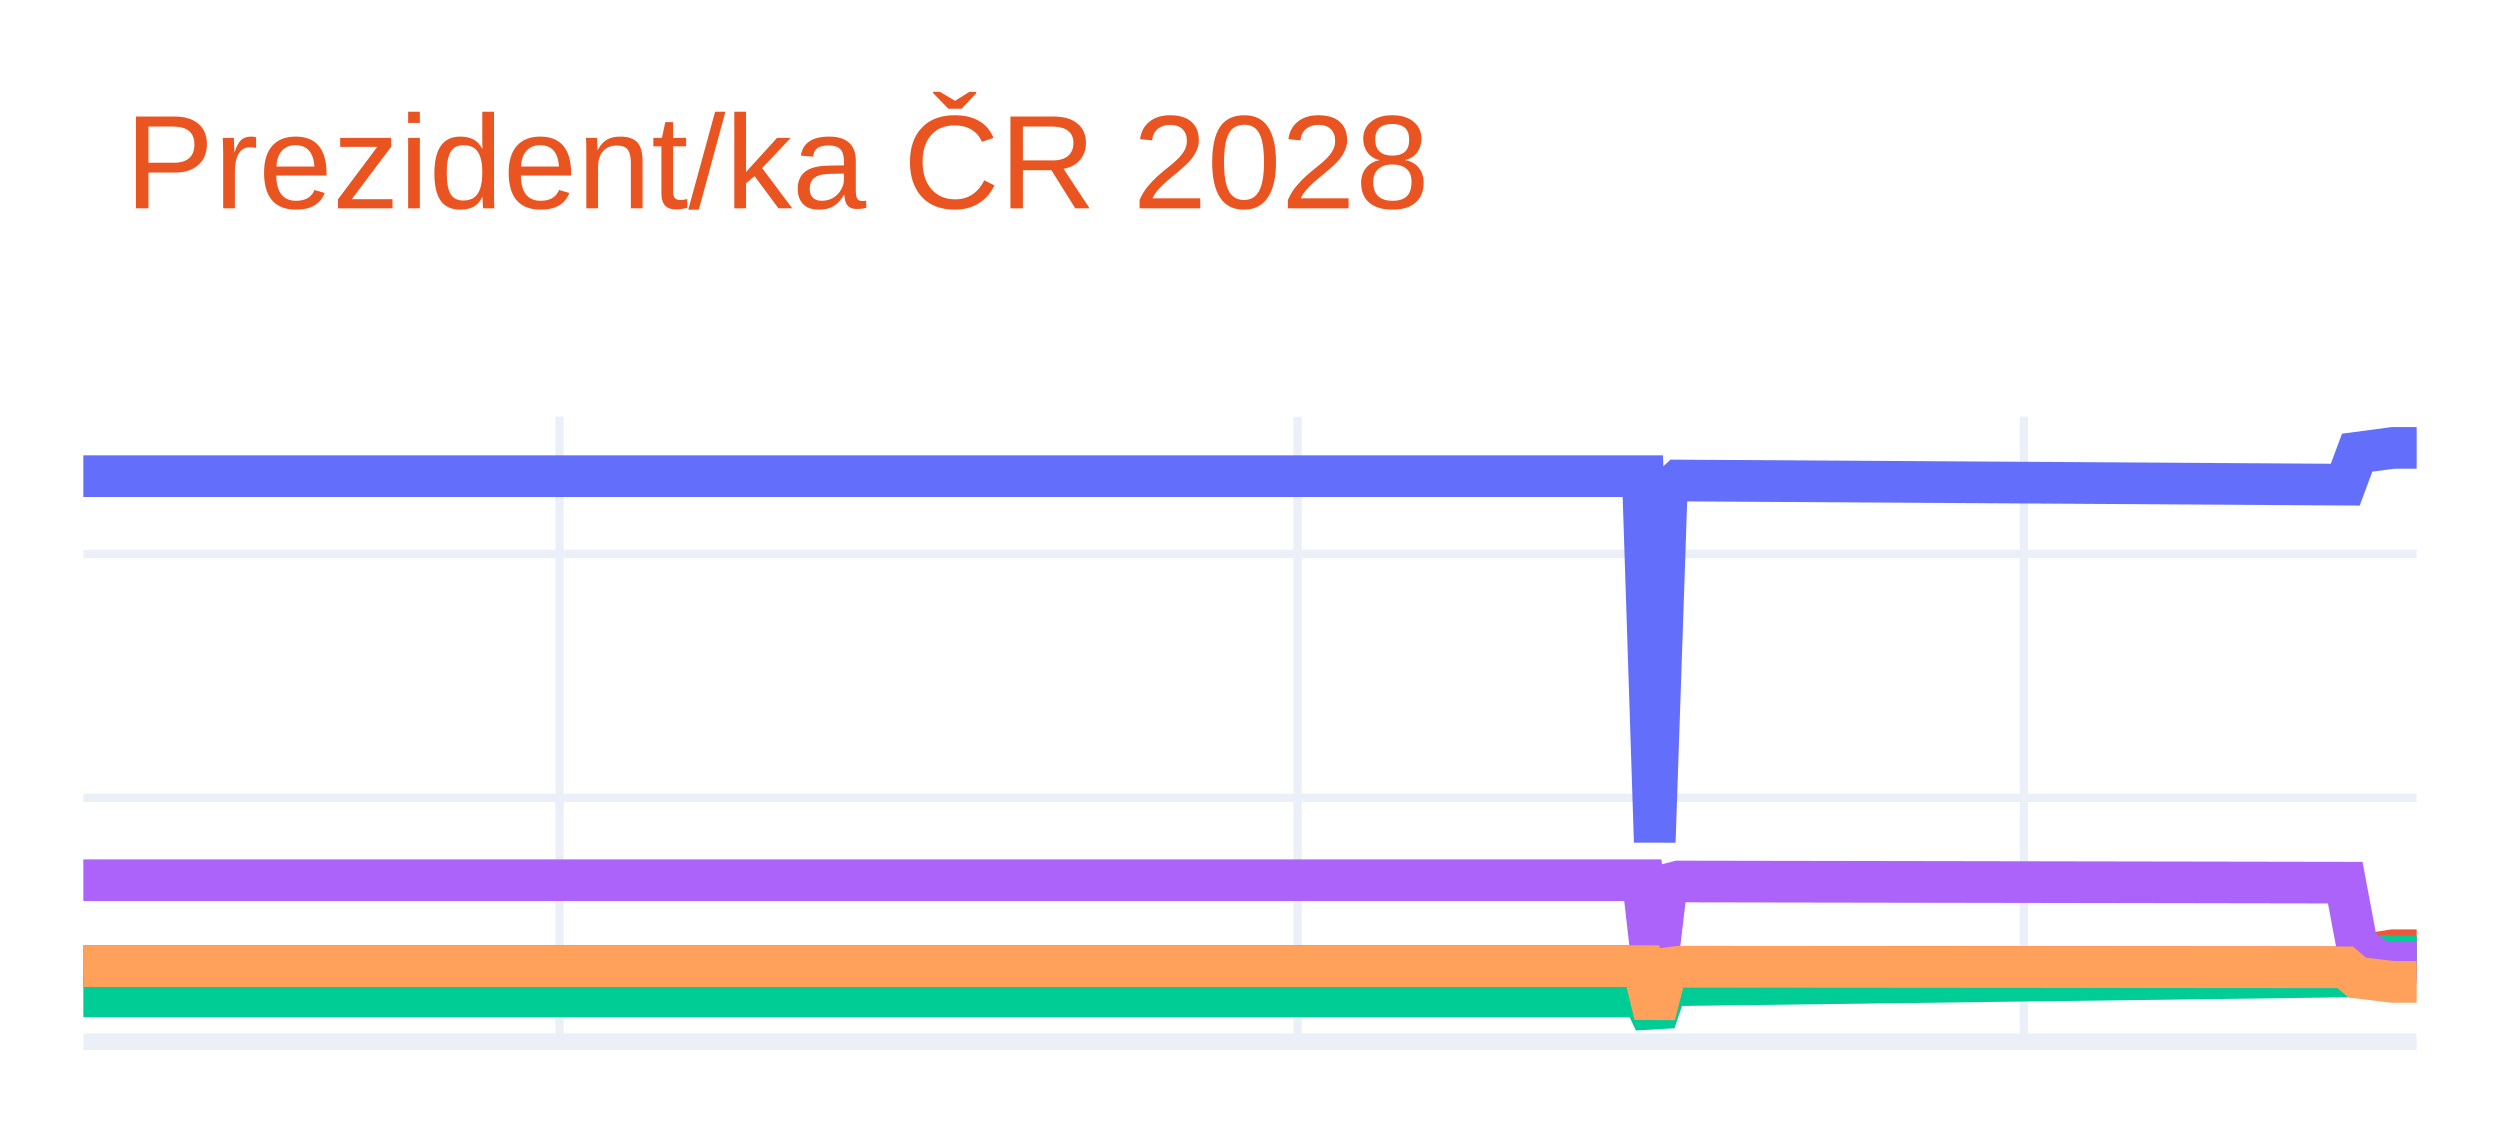
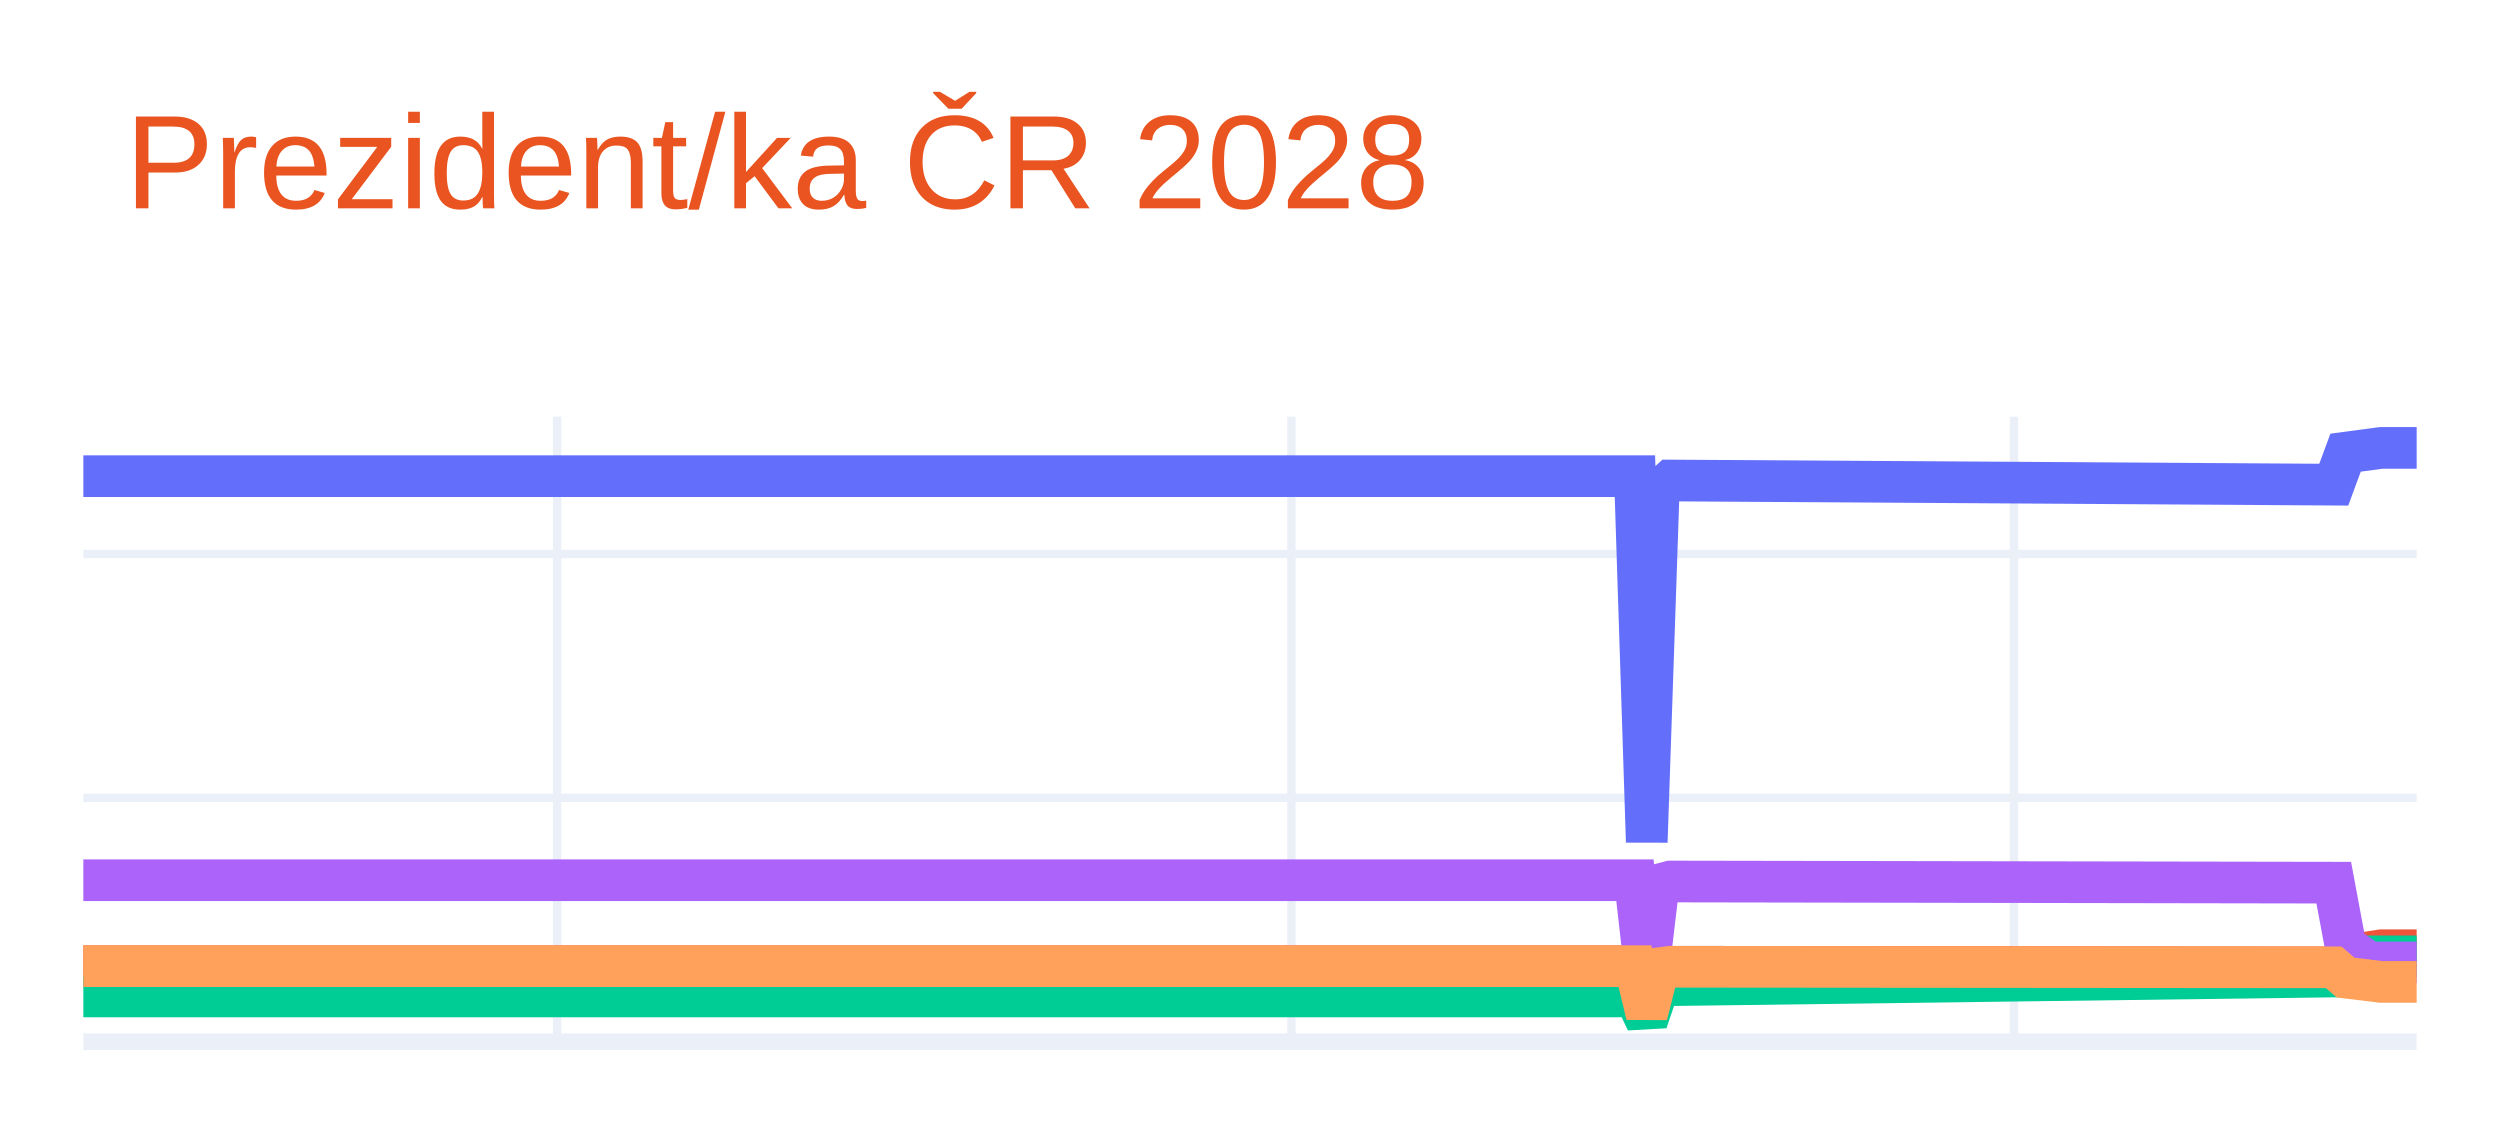
<svg xmlns="http://www.w3.org/2000/svg" class="main-svg" width="300" height="135" style="" viewBox="0 0 300 135">
  <rect x="0" y="0" width="300" height="135" style="fill: rgb(255, 255, 255); fill-opacity: 1;" />
-   <defs id="defs-146df4">
+   <defs id="defs-f38702">
    <g class="clips">
-       <clipPath id="clip146df4xyplot" class="plotclip">
+       <clipPath id="clipf38702xyplot" class="plotclip">
        <rect width="280" height="75" />
      </clipPath>
-       <clipPath class="axesclip" id="clip146df4x">
+       <clipPath class="axesclip" id="clipf38702x">
        <rect x="10" y="0" width="280" height="135" />
      </clipPath>
-       <clipPath class="axesclip" id="clip146df4y">
+       <clipPath class="axesclip" id="clipf38702y">
        <rect x="0" y="50" width="300" height="75" />
      </clipPath>
-       <clipPath class="axesclip" id="clip146df4xy">
+       <clipPath class="axesclip" id="clipf38702xy">
        <rect x="10" y="50" width="280" height="75" />
      </clipPath>
    </g>
    <g class="gradients" />
    <g class="patterns" />
  </defs>
  <g class="bglayer" />
  <g class="layer-below">
    <g class="imagelayer" />
    <g class="shapelayer" />
  </g>
  <g class="cartesianlayer">
    <g class="subplot xy">
      <g class="layer-subplot">
        <g class="shapelayer" />
        <g class="imagelayer" />
      </g>
      <g class="minor-gridlayer">
        <g class="x" />
        <g class="y" />
      </g>
      <g class="gridlayer">
        <g class="x">
-           <path class="xgrid crisp" transform="translate(67.14,0)" d="M0,50v75" style="stroke: rgb(235, 240, 248); stroke-opacity: 1; stroke-width: 1px;" />
-           <path class="xgrid crisp" transform="translate(155.71,0)" d="M0,50v75" style="stroke: rgb(235, 240, 248); stroke-opacity: 1; stroke-width: 1px;" />
-           <path class="xgrid crisp" transform="translate(242.86,0)" d="M0,50v75" style="stroke: rgb(235, 240, 248); stroke-opacity: 1; stroke-width: 1px;" />
+           <path class="xgrid crisp" transform="translate(66.85,0)" d="M0,50v75" style="stroke: rgb(235, 240, 248); stroke-opacity: 1; stroke-width: 1px;" />
+           <path class="xgrid crisp" transform="translate(154.97,0)" d="M0,50v75" style="stroke: rgb(235, 240, 248); stroke-opacity: 1; stroke-width: 1px;" />
+           <path class="xgrid crisp" transform="translate(241.68,0)" d="M0,50v75" style="stroke: rgb(235, 240, 248); stroke-opacity: 1; stroke-width: 1px;" />
        </g>
        <g class="y">
          <path class="ygrid crisp" transform="translate(0,95.74)" d="M10,0h280" style="stroke: rgb(235, 240, 248); stroke-opacity: 1; stroke-width: 1px;" />
          <path class="ygrid crisp" transform="translate(0,66.48)" d="M10,0h280" style="stroke: rgb(235, 240, 248); stroke-opacity: 1; stroke-width: 1px;" />
        </g>
      </g>
      <g class="zerolinelayer">
        <path class="yzl zl crisp" transform="translate(0,125)" d="M10,0h280" style="stroke: rgb(235, 240, 248); stroke-opacity: 1; stroke-width: 2px;" />
      </g>
      <path class="xlines-below" />
      <path class="ylines-below" />
      <g class="overlines-below" />
      <g class="xaxislayer-below" />
      <g class="yaxislayer-below" />
      <g class="overaxes-below" />
-       <g class="plot" transform="translate(10,50)" clip-path="url(#clip146df4xyplot)">
+       <g class="plot" transform="translate(10,50)" clip-path="url(#clipf38702xyplot)">
        <g class="scatterlayer mlayer">
-           <g class="trace scatter tracec2d842" style="stroke-miterlimit: 2; opacity: 1;">
+           <g class="trace scatter trace05f9de" style="stroke-miterlimit: 2; opacity: 1;">
            <g class="fills" />
            <g class="errorbars" />
            <g class="lines">
-               <path class="js-line" d="M0,7.14L187.14,7.14L188.57,51.04L190,8.97L191.43,7.66L271.43,8.16L272.86,4.32L277.14,3.75L278.57,3.75L280,3.75" style="vector-effect: none; fill: none; stroke: rgb(99, 110, 250); stroke-opacity: 1; stroke-width: 5px; opacity: 1;" />
+               <path class="js-line" d="M0,7.14L186.19,7.14L187.61,51.04L189.04,8.97L190.46,7.66L270.05,8.16L271.47,4.32L275.74,3.75L277.16,3.75L280,3.75" style="vector-effect: none; fill: none; stroke: rgb(99, 110, 250); stroke-opacity: 1; stroke-width: 5px; opacity: 1;" />
            </g>
            <g class="points" />
            <g class="text" />
          </g>
-           <g class="trace scatter tracebfeed9" style="stroke-miterlimit: 2; opacity: 1;">
+           <g class="trace scatter trace5ca7aa" style="stroke-miterlimit: 2; opacity: 1;">
            <g class="fills" />
            <g class="errorbars" />
            <g class="lines">
-               <path class="js-line" d="M0,65.94L187.14,65.94L188.57,71.8L190,66.19L191.43,66.01L271.43,66.08L272.86,64.69L277.14,64.03L278.57,64.03L280,64.03" style="vector-effect: none; fill: none; stroke: rgb(239, 85, 59); stroke-opacity: 1; stroke-width: 5px; opacity: 1;" />
+               <path class="js-line" d="M0,65.94L186.19,65.94L187.61,71.8L189.04,66.19L190.46,66.01L270.05,66.08L271.47,64.69L275.74,64.03L277.16,64.03L280,64.03" style="vector-effect: none; fill: none; stroke: rgb(239, 85, 59); stroke-opacity: 1; stroke-width: 5px; opacity: 1;" />
            </g>
            <g class="points" />
            <g class="text" />
          </g>
-           <g class="trace scatter tracec7a96a" style="stroke-miterlimit: 2; opacity: 1;">
+           <g class="trace scatter traceb78858" style="stroke-miterlimit: 2; opacity: 1;">
            <g class="fills" />
            <g class="errorbars" />
            <g class="lines">
-               <path class="js-line" d="M0,69.57L187.14,69.57L188.57,72.59L190,68.36L191.43,68.22L271.43,67.18L272.86,65.57L275.71,64.76L277.14,64.76L280,64.76" style="vector-effect: none; fill: none; stroke: rgb(0, 204, 150); stroke-opacity: 1; stroke-width: 5px; opacity: 1;" />
+               <path class="js-line" d="M0,69.57L186.19,69.57L187.61,72.59L189.04,68.36L190.46,68.22L270.05,67.18L271.47,65.57L274.31,64.76L275.74,64.76L280,64.76" style="vector-effect: none; fill: none; stroke: rgb(0, 204, 150); stroke-opacity: 1; stroke-width: 5px; opacity: 1;" />
            </g>
            <g class="points" />
            <g class="text" />
          </g>
-           <g class="trace scatter trace8b0c6b" style="stroke-miterlimit: 2; opacity: 1;">
+           <g class="trace scatter trace449732" style="stroke-miterlimit: 2; opacity: 1;">
            <g class="fills" />
            <g class="errorbars" />
            <g class="lines">
-               <path class="js-line" d="M0,55.63L187.14,55.63L188.57,68.16L190,56.15L191.43,55.78L271.43,55.92L272.86,63.53L275.71,65.49L277.14,65.49L280,65.49" style="vector-effect: none; fill: none; stroke: rgb(171, 99, 250); stroke-opacity: 1; stroke-width: 5px; opacity: 1;" />
+               <path class="js-line" d="M0,55.63L186.19,55.63L187.61,68.16L189.04,56.15L190.46,55.78L270.05,55.92L271.47,63.53L274.31,65.49L275.74,65.49L280,65.49" style="vector-effect: none; fill: none; stroke: rgb(171, 99, 250); stroke-opacity: 1; stroke-width: 5px; opacity: 1;" />
            </g>
            <g class="points" />
            <g class="text" />
          </g>
-           <g class="trace scatter traceb2d052" style="stroke-miterlimit: 2; opacity: 1;">
+           <g class="trace scatter trace6c552a" style="stroke-miterlimit: 2; opacity: 1;">
            <g class="fills" />
            <g class="errorbars" />
            <g class="lines">
-               <path class="js-line" d="M0,65.94L187.14,65.94L188.57,71.8L190,66.19L191.43,66.01L271.43,66.08L272.86,67.31L277.14,67.83L278.57,67.83L280,67.83" style="vector-effect: none; fill: none; stroke: rgb(255, 161, 90); stroke-opacity: 1; stroke-width: 5px; opacity: 1;" />
+               <path class="js-line" d="M0,65.94L186.19,65.94L187.61,71.8L189.04,66.19L190.46,66.01L270.05,66.08L271.47,67.31L275.74,67.83L277.16,67.83L280,67.83" style="vector-effect: none; fill: none; stroke: rgb(255, 161, 90); stroke-opacity: 1; stroke-width: 5px; opacity: 1;" />
            </g>
            <g class="points" />
            <g class="text" />
          </g>
        </g>
      </g>
      <g class="overplot" />
      <path class="xlines-above crisp" d="M0,0" style="fill: none;" />
      <path class="ylines-above crisp" d="M0,0" style="fill: none;" />
      <g class="overlines-above" />
      <g class="xaxislayer-above" />
      <g class="yaxislayer-above" />
      <g class="overaxes-above" />
    </g>
  </g>
  <g class="polarlayer" />
  <g class="smithlayer" />
  <g class="ternarylayer" />
  <g class="geolayer" />
  <g class="funnelarealayer" />
  <g class="pielayer" />
  <g class="iciclelayer" />
  <g class="treemaplayer" />
  <g class="sunburstlayer" />
  <g class="glimages" />
-   <defs id="topdefs-146df4">
+   <defs id="topdefs-f38702">
    <g class="clips" />
  </defs>
  <g class="layer-above">
    <g class="imagelayer" />
    <g class="shapelayer" />
  </g>
  <g class="infolayer">
    <g class="g-gtitle">
      <text class="gtitle" x="15" y="25" text-anchor="start" dy="0em" style="font-family: Ubuntu, verdana, arial, sans-serif; font-size: 16px; fill: rgb(233, 84, 32); opacity: 1; font-weight: normal; white-space: pre;">Prezident/ka ČR 2028</text>
    </g>
    <g class="g-xtitle" />
    <g class="g-ytitle" />
  </g>
</svg>
